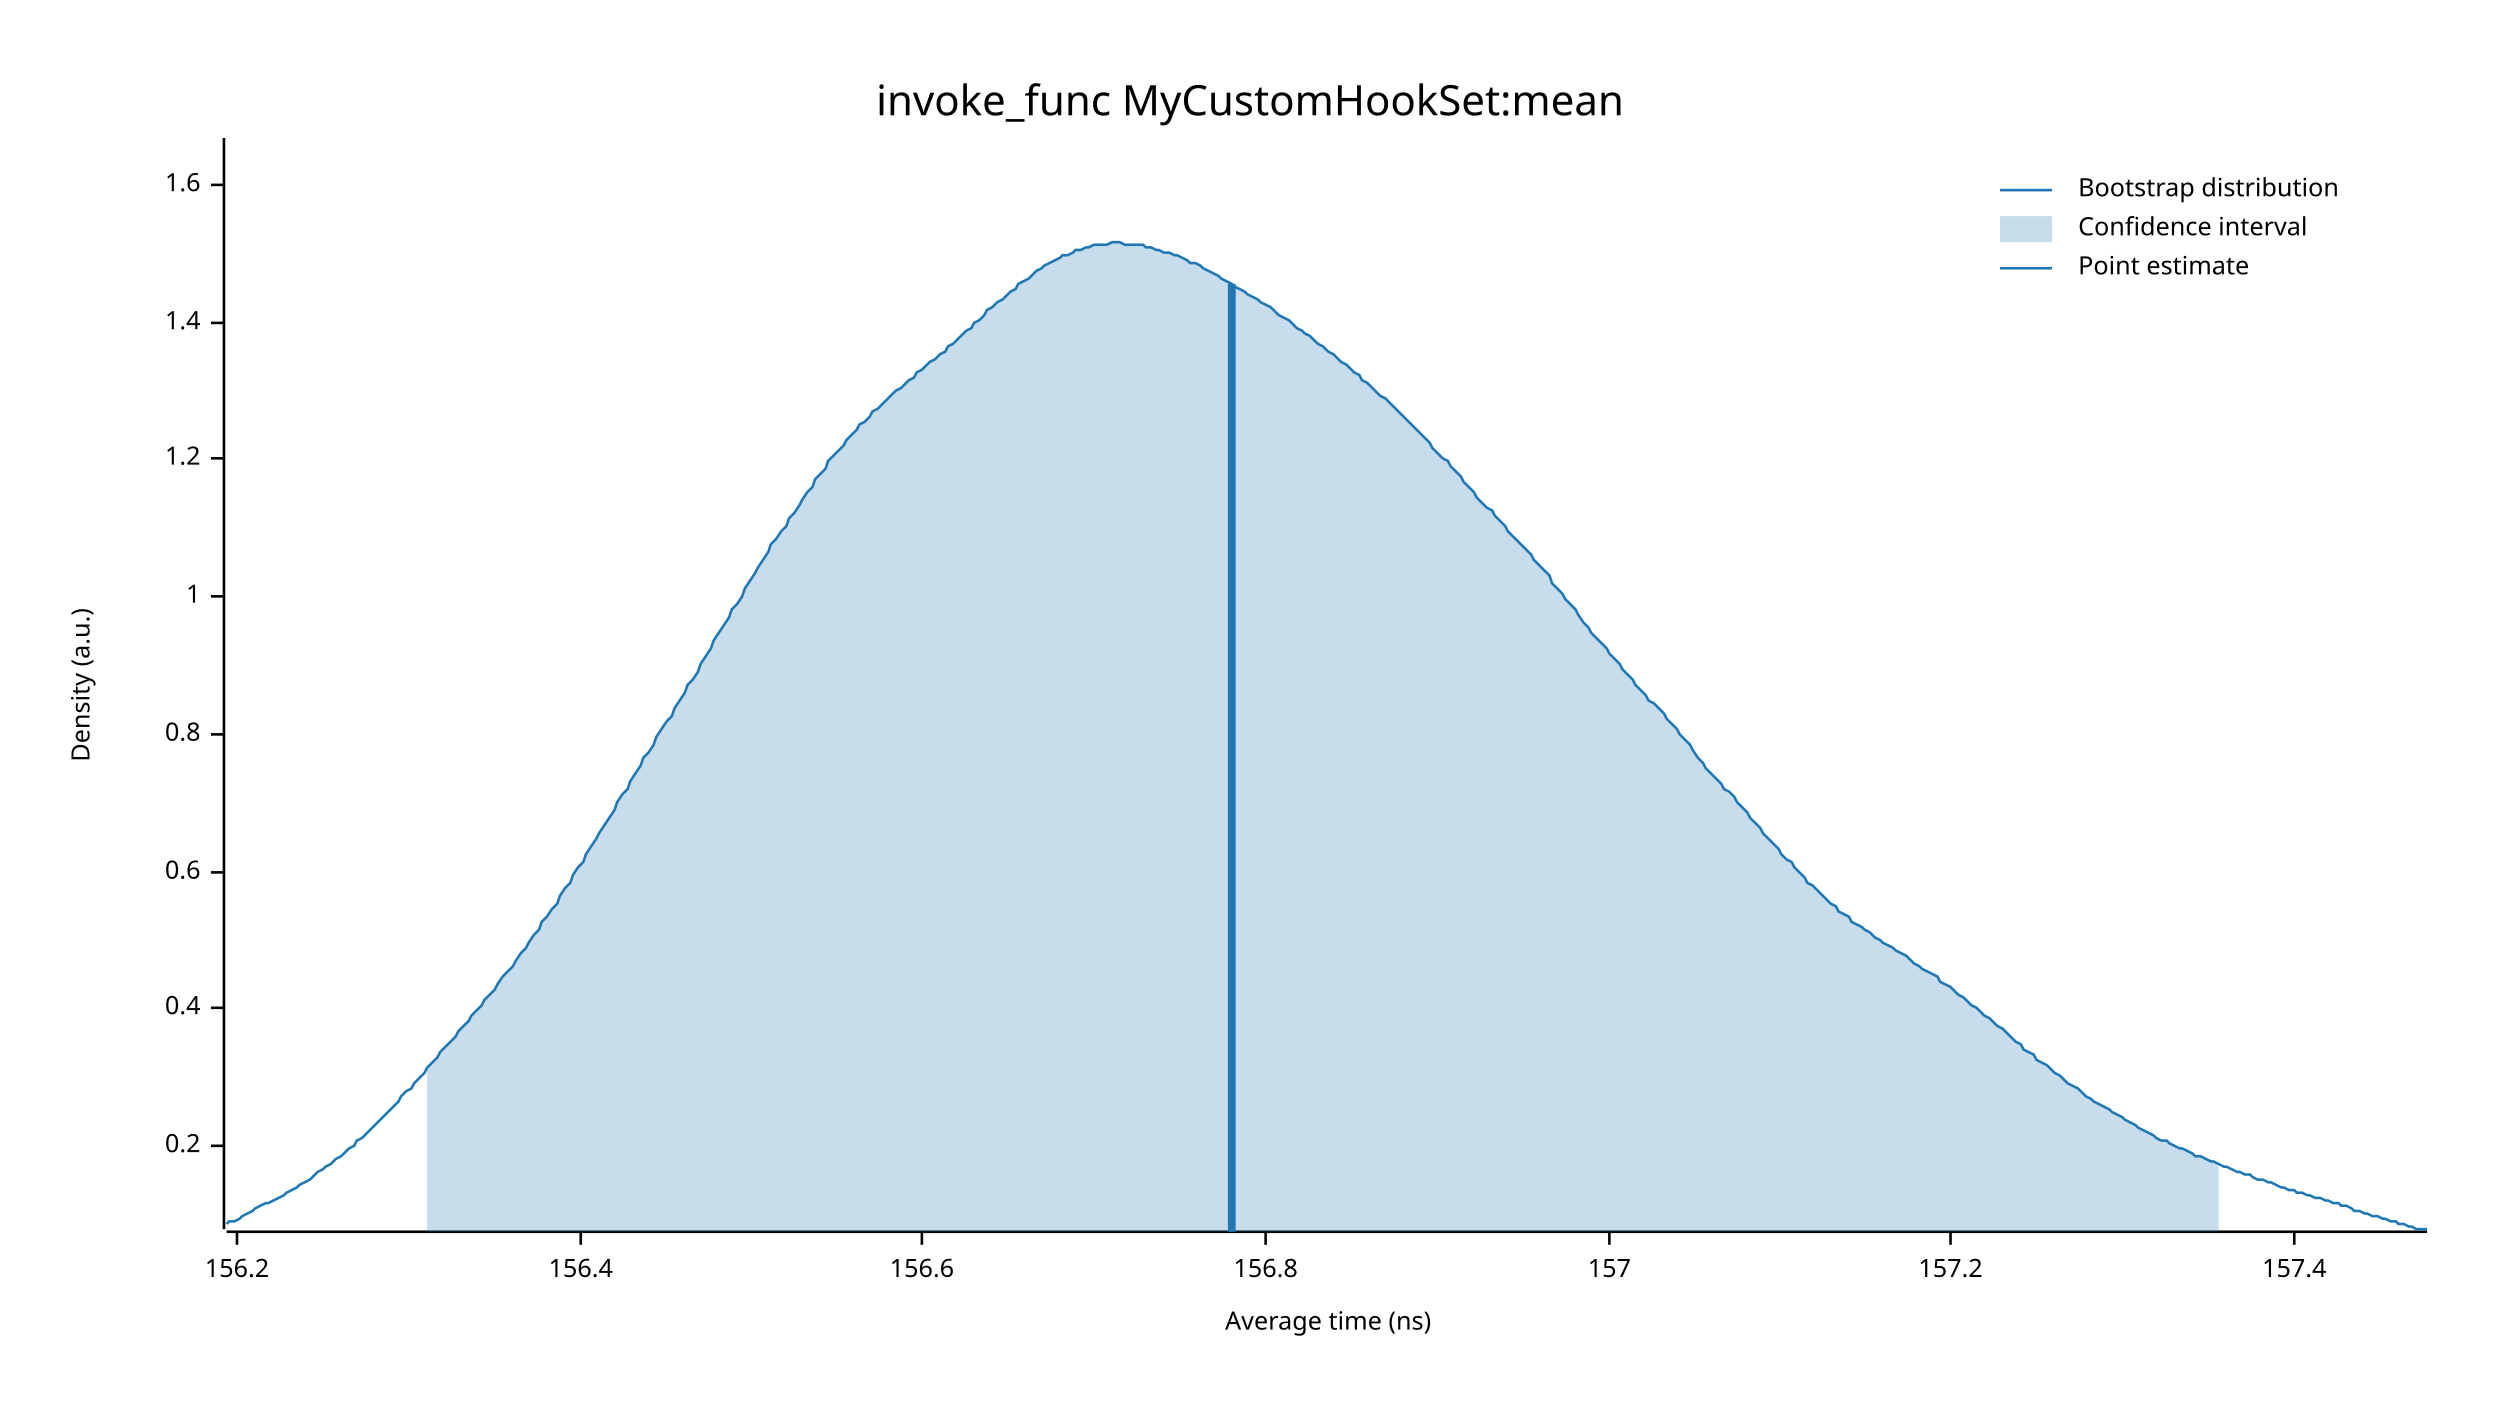
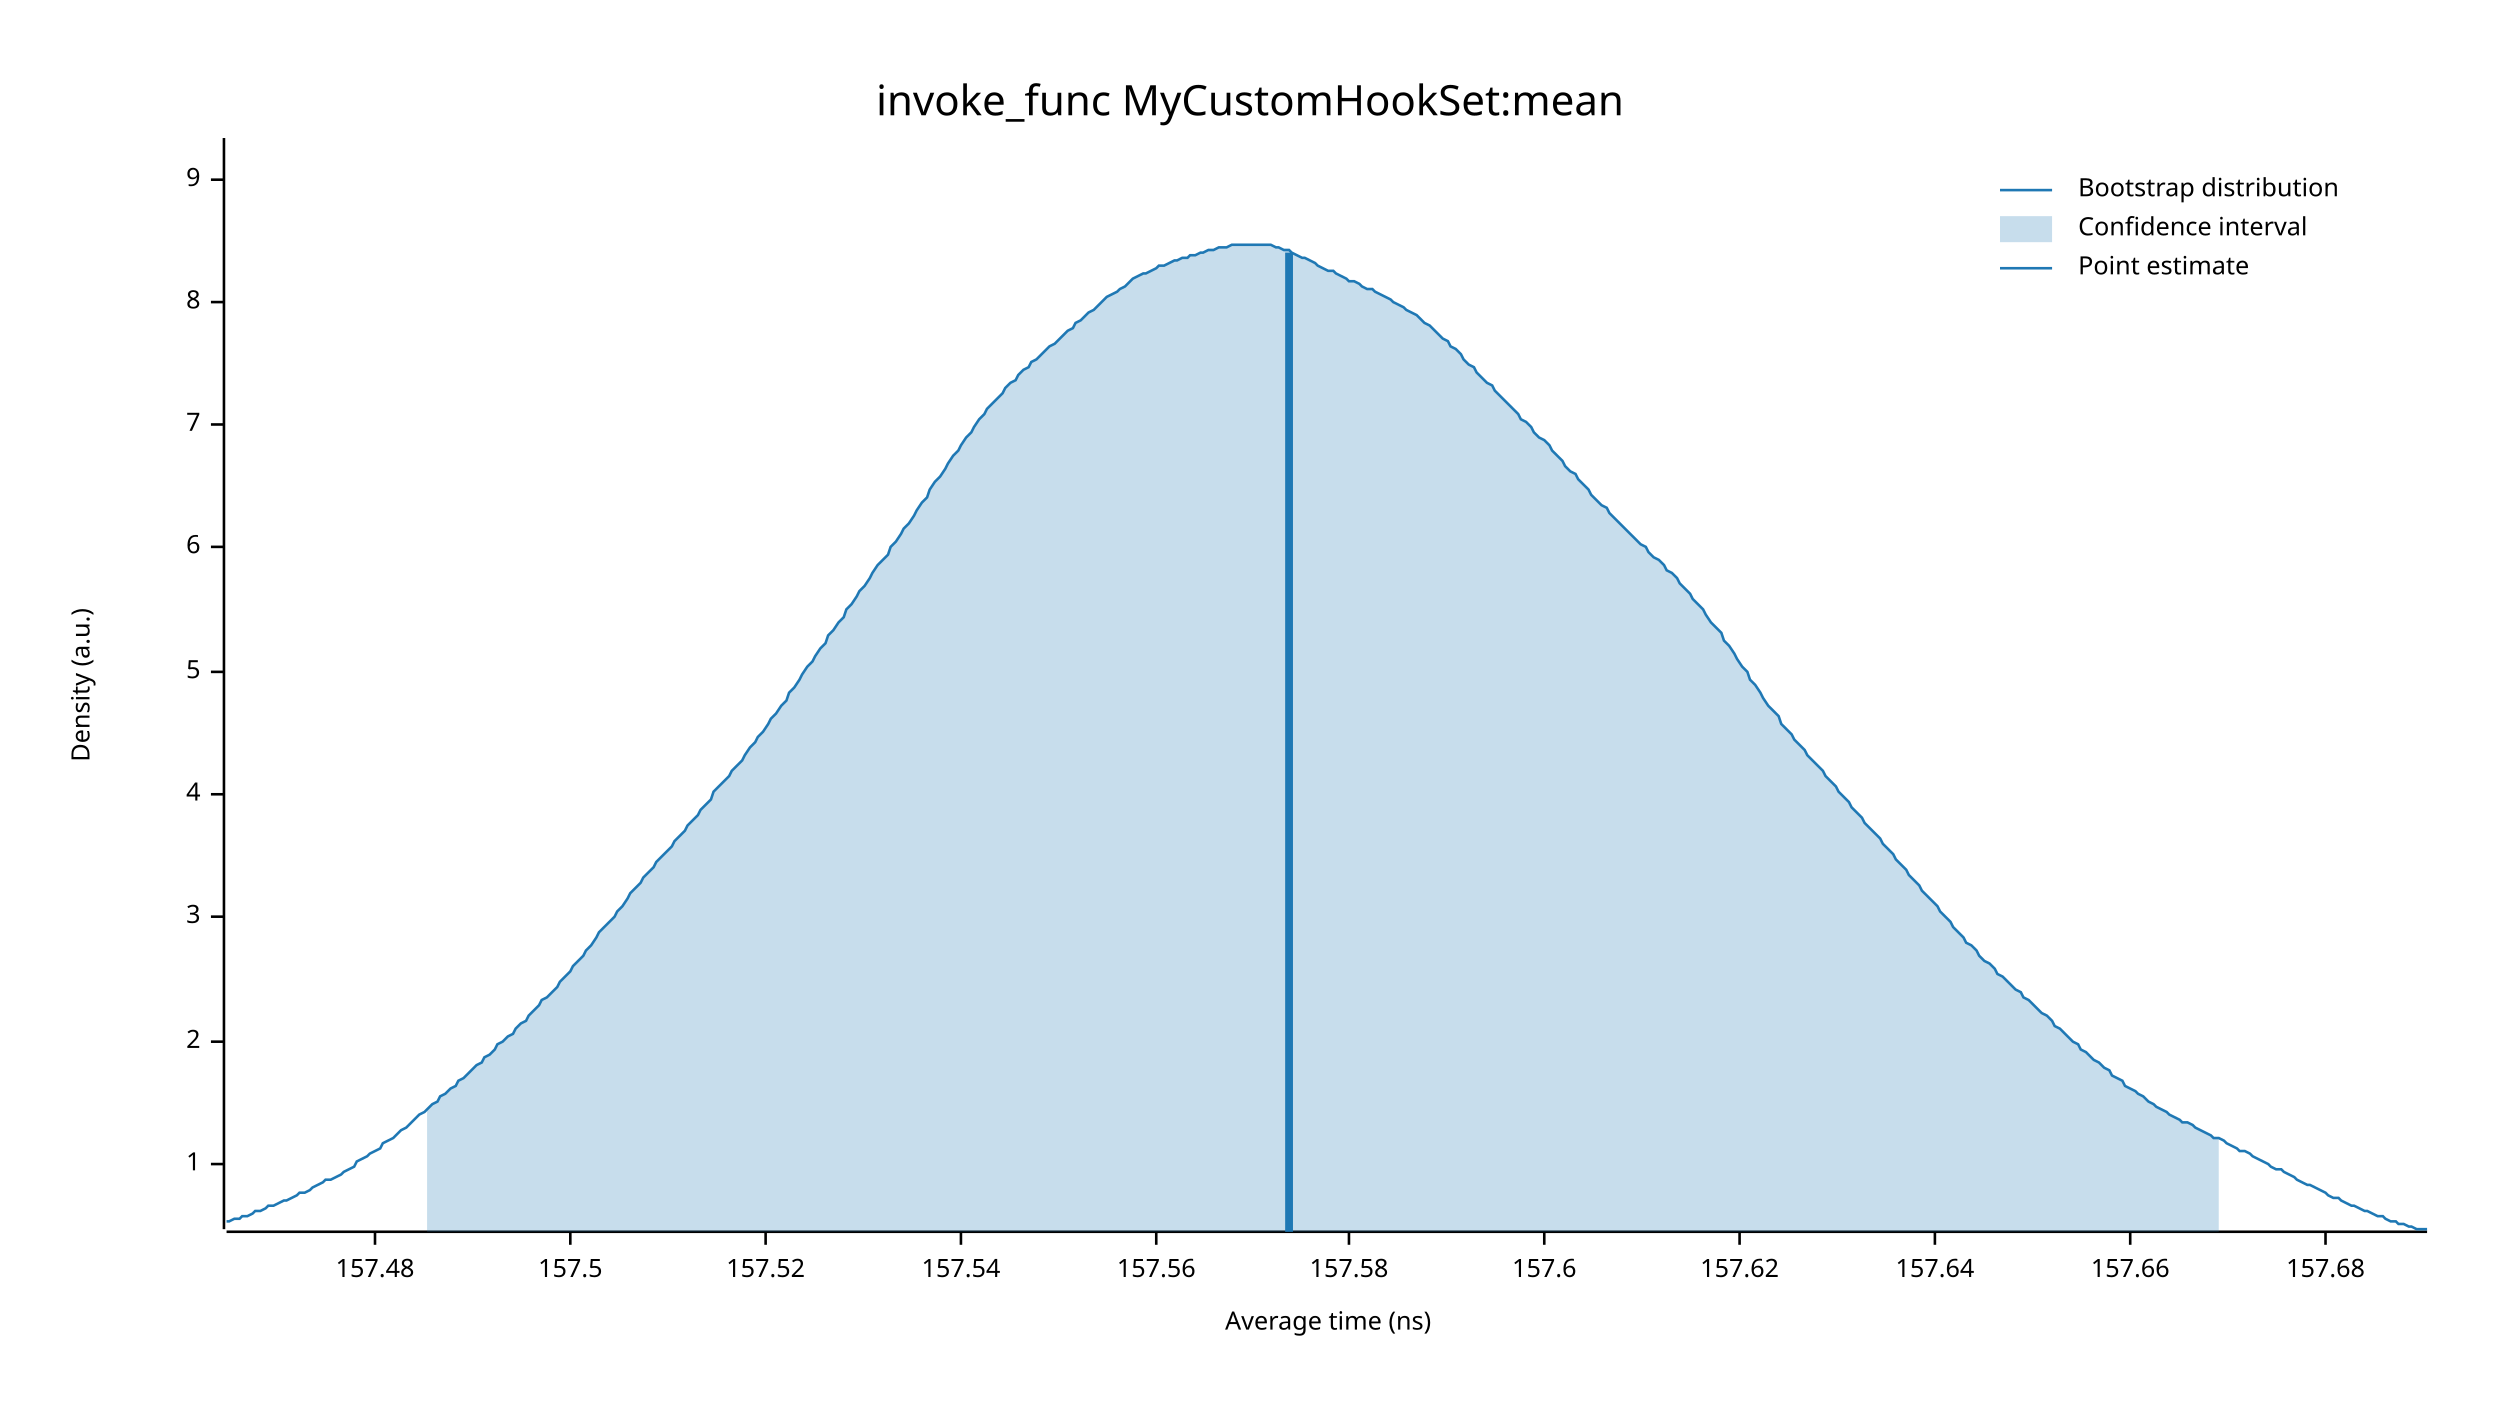
<svg xmlns="http://www.w3.org/2000/svg" width="960" height="540" viewBox="0 0 960 540">
  <text x="480" y="32" dy="0.76em" text-anchor="middle" font-family="sans-serif" font-size="16.129" opacity="1" fill="#000000">
invoke_func MyCustomHookSet:mean
</text>
  <text x="27" y="263" dy="0.76em" text-anchor="middle" font-family="sans-serif" font-size="9.677" opacity="1" fill="#000000" transform="rotate(270, 27, 263)">
Density (a.u.)
</text>
  <text x="510" y="513" dy="-0.5ex" text-anchor="middle" font-family="sans-serif" font-size="9.677" opacity="1" fill="#000000">
Average time (ns)
</text>
  <polyline fill="none" opacity="1" stroke="#000000" stroke-width="1" points="86,53 86,472 " />
-   <text x="77" y="440" dy="0.5ex" text-anchor="end" font-family="sans-serif" font-size="9.677" opacity="1" fill="#000000">
- 0.2
- </text>
-   <polyline fill="none" opacity="1" stroke="#000000" stroke-width="1" points="81,440 86,440 " />
-   <text x="77" y="387" dy="0.5ex" text-anchor="end" font-family="sans-serif" font-size="9.677" opacity="1" fill="#000000">
- 0.4
- </text>
-   <polyline fill="none" opacity="1" stroke="#000000" stroke-width="1" points="81,387 86,387 " />
-   <text x="77" y="335" dy="0.5ex" text-anchor="end" font-family="sans-serif" font-size="9.677" opacity="1" fill="#000000">
- 0.6
- </text>
-   <polyline fill="none" opacity="1" stroke="#000000" stroke-width="1" points="81,335 86,335 " />
-   <text x="77" y="282" dy="0.5ex" text-anchor="end" font-family="sans-serif" font-size="9.677" opacity="1" fill="#000000">
- 0.8
- </text>
-   <polyline fill="none" opacity="1" stroke="#000000" stroke-width="1" points="81,282 86,282 " />
-   <text x="77" y="229" dy="0.5ex" text-anchor="end" font-family="sans-serif" font-size="9.677" opacity="1" fill="#000000">
+   <text x="77" y="447" dy="0.5ex" text-anchor="end" font-family="sans-serif" font-size="9.677" opacity="1" fill="#000000">
1
</text>
-   <polyline fill="none" opacity="1" stroke="#000000" stroke-width="1" points="81,229 86,229 " />
-   <text x="77" y="176" dy="0.5ex" text-anchor="end" font-family="sans-serif" font-size="9.677" opacity="1" fill="#000000">
- 1.2
+   <polyline fill="none" opacity="1" stroke="#000000" stroke-width="1" points="81,447 86,447 " />
+   <text x="77" y="400" dy="0.5ex" text-anchor="end" font-family="sans-serif" font-size="9.677" opacity="1" fill="#000000">
+ 2
</text>
-   <polyline fill="none" opacity="1" stroke="#000000" stroke-width="1" points="81,176 86,176 " />
-   <text x="77" y="124" dy="0.5ex" text-anchor="end" font-family="sans-serif" font-size="9.677" opacity="1" fill="#000000">
- 1.4
+   <polyline fill="none" opacity="1" stroke="#000000" stroke-width="1" points="81,400 86,400 " />
+   <text x="77" y="352" dy="0.5ex" text-anchor="end" font-family="sans-serif" font-size="9.677" opacity="1" fill="#000000">
+ 3
</text>
-   <polyline fill="none" opacity="1" stroke="#000000" stroke-width="1" points="81,124 86,124 " />
-   <text x="77" y="71" dy="0.5ex" text-anchor="end" font-family="sans-serif" font-size="9.677" opacity="1" fill="#000000">
- 1.6
+   <polyline fill="none" opacity="1" stroke="#000000" stroke-width="1" points="81,352 86,352 " />
+   <text x="77" y="305" dy="0.5ex" text-anchor="end" font-family="sans-serif" font-size="9.677" opacity="1" fill="#000000">
+ 4
</text>
-   <polyline fill="none" opacity="1" stroke="#000000" stroke-width="1" points="81,71 86,71 " />
+   <polyline fill="none" opacity="1" stroke="#000000" stroke-width="1" points="81,305 86,305 " />
+   <text x="77" y="258" dy="0.5ex" text-anchor="end" font-family="sans-serif" font-size="9.677" opacity="1" fill="#000000">
+ 5
+ </text>
+   <polyline fill="none" opacity="1" stroke="#000000" stroke-width="1" points="81,258 86,258 " />
+   <text x="77" y="210" dy="0.5ex" text-anchor="end" font-family="sans-serif" font-size="9.677" opacity="1" fill="#000000">
+ 6
+ </text>
+   <polyline fill="none" opacity="1" stroke="#000000" stroke-width="1" points="81,210 86,210 " />
+   <text x="77" y="163" dy="0.5ex" text-anchor="end" font-family="sans-serif" font-size="9.677" opacity="1" fill="#000000">
+ 7
+ </text>
+   <polyline fill="none" opacity="1" stroke="#000000" stroke-width="1" points="81,163 86,163 " />
+   <text x="77" y="116" dy="0.5ex" text-anchor="end" font-family="sans-serif" font-size="9.677" opacity="1" fill="#000000">
+ 8
+ </text>
+   <polyline fill="none" opacity="1" stroke="#000000" stroke-width="1" points="81,116 86,116 " />
+   <text x="77" y="69" dy="0.5ex" text-anchor="end" font-family="sans-serif" font-size="9.677" opacity="1" fill="#000000">
+ 9
+ </text>
+   <polyline fill="none" opacity="1" stroke="#000000" stroke-width="1" points="81,69 86,69 " />
  <polyline fill="none" opacity="1" stroke="#000000" stroke-width="1" points="87,473 932,473 " />
-   <text x="91" y="483" dy="0.76em" text-anchor="middle" font-family="sans-serif" font-size="9.677" opacity="1" fill="#000000">
- 156.2
+   <text x="144" y="483" dy="0.76em" text-anchor="middle" font-family="sans-serif" font-size="9.677" opacity="1" fill="#000000">
+ 157.48
</text>
-   <polyline fill="none" opacity="1" stroke="#000000" stroke-width="1" points="91,473 91,478 " />
-   <text x="223" y="483" dy="0.76em" text-anchor="middle" font-family="sans-serif" font-size="9.677" opacity="1" fill="#000000">
- 156.4
+   <polyline fill="none" opacity="1" stroke="#000000" stroke-width="1" points="144,473 144,478 " />
+   <text x="219" y="483" dy="0.76em" text-anchor="middle" font-family="sans-serif" font-size="9.677" opacity="1" fill="#000000">
+ 157.5
</text>
-   <polyline fill="none" opacity="1" stroke="#000000" stroke-width="1" points="223,473 223,478 " />
-   <text x="354" y="483" dy="0.76em" text-anchor="middle" font-family="sans-serif" font-size="9.677" opacity="1" fill="#000000">
- 156.6
+   <polyline fill="none" opacity="1" stroke="#000000" stroke-width="1" points="219,473 219,478 " />
+   <text x="294" y="483" dy="0.76em" text-anchor="middle" font-family="sans-serif" font-size="9.677" opacity="1" fill="#000000">
+ 157.52
</text>
-   <polyline fill="none" opacity="1" stroke="#000000" stroke-width="1" points="354,473 354,478 " />
-   <text x="486" y="483" dy="0.76em" text-anchor="middle" font-family="sans-serif" font-size="9.677" opacity="1" fill="#000000">
- 156.8
+   <polyline fill="none" opacity="1" stroke="#000000" stroke-width="1" points="294,473 294,478 " />
+   <text x="369" y="483" dy="0.76em" text-anchor="middle" font-family="sans-serif" font-size="9.677" opacity="1" fill="#000000">
+ 157.54
</text>
-   <polyline fill="none" opacity="1" stroke="#000000" stroke-width="1" points="486,473 486,478 " />
-   <text x="618" y="483" dy="0.76em" text-anchor="middle" font-family="sans-serif" font-size="9.677" opacity="1" fill="#000000">
- 157
+   <polyline fill="none" opacity="1" stroke="#000000" stroke-width="1" points="369,473 369,478 " />
+   <text x="444" y="483" dy="0.76em" text-anchor="middle" font-family="sans-serif" font-size="9.677" opacity="1" fill="#000000">
+ 157.56
</text>
-   <polyline fill="none" opacity="1" stroke="#000000" stroke-width="1" points="618,473 618,478 " />
-   <text x="749" y="483" dy="0.76em" text-anchor="middle" font-family="sans-serif" font-size="9.677" opacity="1" fill="#000000">
- 157.2
+   <polyline fill="none" opacity="1" stroke="#000000" stroke-width="1" points="444,473 444,478 " />
+   <text x="518" y="483" dy="0.76em" text-anchor="middle" font-family="sans-serif" font-size="9.677" opacity="1" fill="#000000">
+ 157.58
</text>
-   <polyline fill="none" opacity="1" stroke="#000000" stroke-width="1" points="749,473 749,478 " />
-   <text x="881" y="483" dy="0.76em" text-anchor="middle" font-family="sans-serif" font-size="9.677" opacity="1" fill="#000000">
- 157.4
+   <polyline fill="none" opacity="1" stroke="#000000" stroke-width="1" points="518,473 518,478 " />
+   <text x="593" y="483" dy="0.76em" text-anchor="middle" font-family="sans-serif" font-size="9.677" opacity="1" fill="#000000">
+ 157.6
</text>
-   <polyline fill="none" opacity="1" stroke="#000000" stroke-width="1" points="881,473 881,478 " />
-   <polyline fill="none" opacity="1" stroke="#1F78B4" stroke-width="1" points="87,470 88,469 90,469 92,468 93,467 95,466 97,465 98,464 100,463 102,462 103,462 105,461 107,460 109,459 110,458 112,457 114,456 115,455 117,454 119,453 120,452 122,450 124,449 125,448 127,447 129,445 131,444 132,443 134,441 136,440 137,438 139,437 141,435 142,434 144,432 146,430 147,429 149,427 151,425 153,423 154,421 156,419 158,418 159,416 161,414 163,412 164,410 166,408 168,406 169,404 171,402 173,400 175,398 176,396 178,394 180,392 181,390 183,388 185,386 186,384 188,382 190,380 191,378 193,375 195,373 197,371 198,369 200,366 202,364 203,362 205,359 207,357 208,354 210,352 212,349 214,347 215,344 217,341 219,339 220,336 222,333 224,331 225,328 227,325 229,322 230,320 232,317 234,314 236,311 237,308 239,305 241,303 242,300 244,297 246,294 247,291 249,289 251,286 252,283 254,280 256,277 258,275 259,272 261,269 263,266 264,263 266,261 268,258 269,255 271,252 273,249 274,246 276,243 278,240 280,237 281,234 283,232 285,229 286,226 288,223 290,220 291,218 293,215 295,212 296,209 298,207 300,204 302,202 303,199 305,197 307,194 308,192 310,189 312,187 313,184 315,182 317,180 318,177 320,175 322,173 324,171 325,169 327,167 329,165 330,163 332,162 334,160 335,158 337,157 339,155 341,153 342,152 344,150 346,149 347,148 349,146 351,145 352,143 354,142 356,140 357,139 359,138 361,136 363,135 364,133 366,132 368,130 369,129 371,127 373,126 374,124 376,123 378,121 379,119 381,118 383,116 385,115 386,114 388,112 390,111 391,109 393,108 395,107 396,106 398,104 400,103 401,102 403,101 405,100 407,99 408,98 410,98 412,97 413,96 415,96 417,95 418,95 420,94 422,94 423,94 425,94 427,93 429,93 430,93 432,94 434,94 435,94 437,94 439,94 440,95 442,95 444,96 445,96 447,97 449,97 451,98 452,98 454,99 456,100 457,101 459,101 461,102 462,103 464,104 466,105 468,106 469,107 471,108 473,109 474,110 476,111 478,112 479,113 481,114 483,115 484,116 486,117 488,118 490,120 491,121 493,122 495,123 496,124 498,126 500,127 501,128 503,129 505,131 506,132 508,133 510,135 512,136 513,137 515,139 517,140 518,141 520,143 522,144 523,146 525,147 527,149 528,150 530,152 532,153 534,155 535,156 537,158 539,160 540,161 542,163 544,165 545,166 547,168 549,170 550,172 552,174 554,176 556,177 557,179 559,181 561,183 562,185 564,187 566,189 567,191 569,193 571,195 573,196 574,198 576,200 578,202 579,204 581,206 583,208 584,209 586,211 588,213 589,215 591,217 593,219 595,221 596,224 598,226 600,228 601,230 603,232 605,234 606,236 608,239 610,241 611,243 613,245 615,247 617,249 618,251 620,253 622,255 623,257 625,259 627,261 628,263 630,265 632,267 633,269 635,270 637,272 639,274 640,276 642,278 644,280 645,282 647,284 649,286 650,288 652,291 654,293 655,295 657,297 659,299 661,301 662,303 664,304 666,306 667,308 669,310 671,312 672,314 674,316 676,318 677,320 679,322 681,324 683,326 684,328 686,330 688,331 689,333 691,335 693,337 694,339 696,340 698,342 700,344 701,345 703,347 705,348 706,350 708,351 710,352 711,354 713,355 715,356 716,357 718,358 720,360 722,361 723,362 725,363 727,364 728,365 730,366 732,367 733,368 735,370 737,371 738,372 740,373 742,374 744,375 745,377 747,378 749,379 750,380 752,382 754,383 755,384 757,386 759,387 760,388 762,390 764,391 766,393 767,394 769,395 771,397 772,398 774,400 776,401 777,403 779,404 781,405 782,407 784,408 786,409 788,411 789,412 791,413 793,415 794,416 796,417 798,418 799,419 801,421 803,422 804,423 806,424 808,425 810,426 811,427 813,428 815,429 816,430 818,431 820,432 821,433 823,434 825,435 827,436 828,437 830,438 832,438 833,439 835,440 837,441 838,441 840,442 842,443 843,444 845,444 847,445 849,446 850,446 852,447 854,448 855,448 857,449 859,450 860,450 862,451 864,451 865,452 867,453 869,453 871,454 872,454 874,455 876,456 877,456 879,457 881,457 882,458 884,458 886,459 887,459 889,460 891,460 893,461 894,461 896,462 898,462 899,463 901,463 903,464 904,465 906,465 908,466 909,466 911,467 913,467 915,468 916,468 918,469 920,469 921,470 923,470 925,471 926,471 928,472 930,472 932,472 " />
-   <polygon opacity="0.25" fill="#1F78B4" points="164,410 166,408 168,406 169,404 171,402 173,400 175,398 176,396 178,394 180,392 181,390 183,388 185,386 186,384 188,382 190,380 191,378 193,375 195,373 197,371 198,369 200,366 202,364 203,362 205,359 207,357 208,354 210,352 212,349 214,347 215,344 217,341 219,339 220,336 222,333 224,331 225,328 227,325 229,322 230,320 232,317 234,314 236,311 237,308 239,305 241,303 242,300 244,297 246,294 247,291 249,289 251,286 252,283 254,280 256,277 258,275 259,272 261,269 263,266 264,263 266,261 268,258 269,255 271,252 273,249 274,246 276,243 278,240 280,237 281,234 283,232 285,229 286,226 288,223 290,220 291,218 293,215 295,212 296,209 298,207 300,204 302,202 303,199 305,197 307,194 308,192 310,189 312,187 313,184 315,182 317,180 318,177 320,175 322,173 324,171 325,169 327,167 329,165 330,163 332,162 334,160 335,158 337,157 339,155 341,153 342,152 344,150 346,149 347,148 349,146 351,145 352,143 354,142 356,140 357,139 359,138 361,136 363,135 364,133 366,132 368,130 369,129 371,127 373,126 374,124 376,123 378,121 379,119 381,118 383,116 385,115 386,114 388,112 390,111 391,109 393,108 395,107 396,106 398,104 400,103 401,102 403,101 405,100 407,99 408,98 410,98 412,97 413,96 415,96 417,95 418,95 420,94 422,94 423,94 425,94 427,93 429,93 430,93 432,94 434,94 435,94 437,94 439,94 440,95 442,95 444,96 445,96 447,97 449,97 451,98 452,98 454,99 456,100 457,101 459,101 461,102 462,103 464,104 466,105 468,106 469,107 471,108 473,109 474,110 476,111 478,112 479,113 481,114 483,115 484,116 486,117 488,118 490,120 491,121 493,122 495,123 496,124 498,126 500,127 501,128 503,129 505,131 506,132 508,133 510,135 512,136 513,137 515,139 517,140 518,141 520,143 522,144 523,146 525,147 527,149 528,150 530,152 532,153 534,155 535,156 537,158 539,160 540,161 542,163 544,165 545,166 547,168 549,170 550,172 552,174 554,176 556,177 557,179 559,181 561,183 562,185 564,187 566,189 567,191 569,193 571,195 573,196 574,198 576,200 578,202 579,204 581,206 583,208 584,209 586,211 588,213 589,215 591,217 593,219 595,221 596,224 598,226 600,228 601,230 603,232 605,234 606,236 608,239 610,241 611,243 613,245 615,247 617,249 618,251 620,253 622,255 623,257 625,259 627,261 628,263 630,265 632,267 633,269 635,270 637,272 639,274 640,276 642,278 644,280 645,282 647,284 649,286 650,288 652,291 654,293 655,295 657,297 659,299 661,301 662,303 664,304 666,306 667,308 669,310 671,312 672,314 674,316 676,318 677,320 679,322 681,324 683,326 684,328 686,330 688,331 689,333 691,335 693,337 694,339 696,340 698,342 700,344 701,345 703,347 705,348 706,350 708,351 710,352 711,354 713,355 715,356 716,357 718,358 720,360 722,361 723,362 725,363 727,364 728,365 730,366 732,367 733,368 735,370 737,371 738,372 740,373 742,374 744,375 745,377 747,378 749,379 750,380 752,382 754,383 755,384 757,386 759,387 760,388 762,390 764,391 766,393 767,394 769,395 771,397 772,398 774,400 776,401 777,403 779,404 781,405 782,407 784,408 786,409 788,411 789,412 791,413 793,415 794,416 796,417 798,418 799,419 801,421 803,422 804,423 806,424 808,425 810,426 811,427 813,428 815,429 816,430 818,431 820,432 821,433 823,434 825,435 827,436 828,437 830,438 832,438 833,439 835,440 837,441 838,441 840,442 842,443 843,444 845,444 847,445 849,446 850,446 852,447 852,473 164,473 " />
-   <polyline fill="none" opacity="1" stroke="#1F78B4" stroke-width="3" points="473,473 473,109 " />
+   <polyline fill="none" opacity="1" stroke="#000000" stroke-width="1" points="593,473 593,478 " />
+   <text x="668" y="483" dy="0.76em" text-anchor="middle" font-family="sans-serif" font-size="9.677" opacity="1" fill="#000000">
+ 157.62
+ </text>
+   <polyline fill="none" opacity="1" stroke="#000000" stroke-width="1" points="668,473 668,478 " />
+   <text x="743" y="483" dy="0.76em" text-anchor="middle" font-family="sans-serif" font-size="9.677" opacity="1" fill="#000000">
+ 157.64
+ </text>
+   <polyline fill="none" opacity="1" stroke="#000000" stroke-width="1" points="743,473 743,478 " />
+   <text x="818" y="483" dy="0.76em" text-anchor="middle" font-family="sans-serif" font-size="9.677" opacity="1" fill="#000000">
+ 157.66
+ </text>
+   <polyline fill="none" opacity="1" stroke="#000000" stroke-width="1" points="818,473 818,478 " />
+   <text x="893" y="483" dy="0.76em" text-anchor="middle" font-family="sans-serif" font-size="9.677" opacity="1" fill="#000000">
+ 157.68
+ </text>
+   <polyline fill="none" opacity="1" stroke="#000000" stroke-width="1" points="893,473 893,478 " />
+   <polyline fill="none" opacity="1" stroke="#1F78B4" stroke-width="1" points="87,469 88,469 90,468 92,468 93,467 95,467 97,466 98,465 100,465 102,464 103,463 105,463 107,462 109,461 110,461 112,460 114,459 115,458 117,458 119,457 120,456 122,455 124,454 125,453 127,453 129,452 131,451 132,450 134,449 136,448 137,446 139,445 141,444 142,443 144,442 146,441 147,439 149,438 151,437 153,435 154,434 156,433 158,431 159,430 161,428 163,427 164,426 166,424 168,423 169,421 171,420 173,418 175,417 176,415 178,414 180,412 181,411 183,409 185,408 186,406 188,405 190,403 191,401 193,400 195,398 197,397 198,395 200,393 202,392 203,390 205,388 207,386 208,384 210,383 212,381 214,379 215,377 217,375 219,373 220,371 222,369 224,367 225,365 227,363 229,360 230,358 232,356 234,354 236,352 237,350 239,348 241,345 242,343 244,341 246,339 247,337 249,335 251,333 252,331 254,329 256,327 258,325 259,323 261,321 263,319 264,317 266,315 268,313 269,311 271,309 273,307 274,304 276,302 278,300 280,298 281,296 283,294 285,292 286,290 288,287 290,285 291,283 293,281 295,278 296,276 298,274 300,271 302,269 303,266 305,264 307,261 308,259 310,256 312,254 313,252 315,249 317,247 318,244 320,242 322,239 324,237 325,234 327,232 329,229 330,227 332,225 334,222 335,220 337,217 339,215 341,213 342,210 344,208 346,205 347,203 349,201 351,198 352,196 354,193 356,191 357,188 359,185 361,183 363,180 364,178 366,175 368,173 369,171 371,168 373,166 374,164 376,161 378,159 379,157 381,155 383,153 385,151 386,149 388,147 390,146 391,144 393,142 395,141 396,139 398,138 400,136 401,135 403,133 405,132 407,130 408,129 410,127 412,126 413,124 415,123 417,121 418,120 420,119 422,117 423,116 425,114 427,113 429,112 430,111 432,110 434,108 435,107 437,106 439,105 440,105 442,104 444,103 445,102 447,102 449,101 451,100 452,100 454,99 456,99 457,98 459,98 461,97 462,97 464,96 466,96 468,95 469,95 471,95 473,94 474,94 476,94 478,94 479,94 481,94 483,94 484,94 486,94 488,94 490,95 491,95 493,96 495,96 496,97 498,98 500,99 501,99 503,100 505,101 506,102 508,103 510,104 512,104 513,105 515,106 517,107 518,108 520,108 522,109 523,110 525,111 527,111 528,112 530,113 532,114 534,115 535,116 537,117 539,118 540,119 542,120 544,121 545,122 547,124 549,125 550,126 552,128 554,130 556,131 557,133 559,134 561,136 562,138 564,140 566,141 567,143 569,145 571,147 573,148 574,150 576,152 578,154 579,155 581,157 583,159 584,161 586,162 588,164 589,166 591,168 593,169 595,171 596,173 598,175 600,177 601,179 603,181 605,182 606,184 608,186 610,188 611,190 613,192 615,194 617,195 618,197 620,199 622,201 623,202 625,204 627,206 628,207 630,209 632,210 633,212 635,214 637,215 639,217 640,219 642,220 644,222 645,224 647,226 649,228 650,230 652,232 654,234 655,236 657,239 659,241 661,243 662,246 664,248 666,251 667,253 669,256 671,258 672,261 674,263 676,266 677,268 679,271 681,273 683,275 684,278 686,280 688,282 689,284 691,286 693,288 694,290 696,292 698,294 700,296 701,298 703,300 705,302 706,304 708,306 710,308 711,310 713,312 715,314 716,316 718,318 720,320 722,322 723,324 725,326 727,328 728,330 730,332 732,334 733,336 735,338 737,340 738,342 740,344 742,346 744,348 745,350 747,352 749,354 750,356 752,358 754,360 755,362 757,363 759,365 760,367 762,369 764,370 766,372 767,374 769,375 771,377 772,378 774,380 776,381 777,383 779,384 781,386 782,387 784,389 786,390 788,392 789,394 791,395 793,397 794,398 796,400 798,401 799,403 801,404 803,406 804,407 806,408 808,410 810,411 811,413 813,414 815,415 816,417 818,418 820,419 821,420 823,421 825,423 827,424 828,425 830,426 832,427 833,428 835,429 837,430 838,431 840,431 842,432 843,433 845,434 847,435 849,436 850,437 852,437 854,438 855,439 857,440 859,441 860,442 862,442 864,443 865,444 867,445 869,446 871,447 872,448 874,449 876,449 877,450 879,451 881,452 882,453 884,454 886,455 887,455 889,456 891,457 893,458 894,459 896,460 898,460 899,461 901,462 903,463 904,463 906,464 908,465 909,465 911,466 913,467 915,467 916,468 918,469 920,469 921,470 923,470 925,471 926,471 928,472 930,472 932,472 " />
+   <polygon opacity="0.25" fill="#1F78B4" points="164,426 166,424 168,423 169,421 171,420 173,418 175,417 176,415 178,414 180,412 181,411 183,409 185,408 186,406 188,405 190,403 191,401 193,400 195,398 197,397 198,395 200,393 202,392 203,390 205,388 207,386 208,384 210,383 212,381 214,379 215,377 217,375 219,373 220,371 222,369 224,367 225,365 227,363 229,360 230,358 232,356 234,354 236,352 237,350 239,348 241,345 242,343 244,341 246,339 247,337 249,335 251,333 252,331 254,329 256,327 258,325 259,323 261,321 263,319 264,317 266,315 268,313 269,311 271,309 273,307 274,304 276,302 278,300 280,298 281,296 283,294 285,292 286,290 288,287 290,285 291,283 293,281 295,278 296,276 298,274 300,271 302,269 303,266 305,264 307,261 308,259 310,256 312,254 313,252 315,249 317,247 318,244 320,242 322,239 324,237 325,234 327,232 329,229 330,227 332,225 334,222 335,220 337,217 339,215 341,213 342,210 344,208 346,205 347,203 349,201 351,198 352,196 354,193 356,191 357,188 359,185 361,183 363,180 364,178 366,175 368,173 369,171 371,168 373,166 374,164 376,161 378,159 379,157 381,155 383,153 385,151 386,149 388,147 390,146 391,144 393,142 395,141 396,139 398,138 400,136 401,135 403,133 405,132 407,130 408,129 410,127 412,126 413,124 415,123 417,121 418,120 420,119 422,117 423,116 425,114 427,113 429,112 430,111 432,110 434,108 435,107 437,106 439,105 440,105 442,104 444,103 445,102 447,102 449,101 451,100 452,100 454,99 456,99 457,98 459,98 461,97 462,97 464,96 466,96 468,95 469,95 471,95 473,94 474,94 476,94 478,94 479,94 481,94 483,94 484,94 486,94 488,94 490,95 491,95 493,96 495,96 496,97 498,98 500,99 501,99 503,100 505,101 506,102 508,103 510,104 512,104 513,105 515,106 517,107 518,108 520,108 522,109 523,110 525,111 527,111 528,112 530,113 532,114 534,115 535,116 537,117 539,118 540,119 542,120 544,121 545,122 547,124 549,125 550,126 552,128 554,130 556,131 557,133 559,134 561,136 562,138 564,140 566,141 567,143 569,145 571,147 573,148 574,150 576,152 578,154 579,155 581,157 583,159 584,161 586,162 588,164 589,166 591,168 593,169 595,171 596,173 598,175 600,177 601,179 603,181 605,182 606,184 608,186 610,188 611,190 613,192 615,194 617,195 618,197 620,199 622,201 623,202 625,204 627,206 628,207 630,209 632,210 633,212 635,214 637,215 639,217 640,219 642,220 644,222 645,224 647,226 649,228 650,230 652,232 654,234 655,236 657,239 659,241 661,243 662,246 664,248 666,251 667,253 669,256 671,258 672,261 674,263 676,266 677,268 679,271 681,273 683,275 684,278 686,280 688,282 689,284 691,286 693,288 694,290 696,292 698,294 700,296 701,298 703,300 705,302 706,304 708,306 710,308 711,310 713,312 715,314 716,316 718,318 720,320 722,322 723,324 725,326 727,328 728,330 730,332 732,334 733,336 735,338 737,340 738,342 740,344 742,346 744,348 745,350 747,352 749,354 750,356 752,358 754,360 755,362 757,363 759,365 760,367 762,369 764,370 766,372 767,374 769,375 771,377 772,378 774,380 776,381 777,383 779,384 781,386 782,387 784,389 786,390 788,392 789,394 791,395 793,397 794,398 796,400 798,401 799,403 801,404 803,406 804,407 806,408 808,410 810,411 811,413 813,414 815,415 816,417 818,418 820,419 821,420 823,421 825,423 827,424 828,425 830,426 832,427 833,428 835,429 837,430 838,431 840,431 842,432 843,433 845,434 847,435 849,436 850,437 852,437 852,473 164,473 " />
+   <polyline fill="none" opacity="1" stroke="#1F78B4" stroke-width="3" points="495,473 495,97 " />
  <text x="798" y="68" dy="0.76em" text-anchor="start" font-family="sans-serif" font-size="9.677" opacity="1" fill="#000000">
Bootstrap distribution
</text>
  <text x="798" y="83" dy="0.76em" text-anchor="start" font-family="sans-serif" font-size="9.677" opacity="1" fill="#000000">
Confidence interval
</text>
  <text x="798" y="98" dy="0.76em" text-anchor="start" font-family="sans-serif" font-size="9.677" opacity="1" fill="#000000">
Point estimate
</text>
  <polyline fill="none" opacity="1" stroke="#1F78B4" stroke-width="1" points="768,73 788,73 " />
  <rect x="768" y="83" width="20" height="10" opacity="0.25" fill="#1F78B4" stroke="none" />
  <polyline fill="none" opacity="1" stroke="#1F78B4" stroke-width="1" points="768,103 788,103 " />
</svg>
